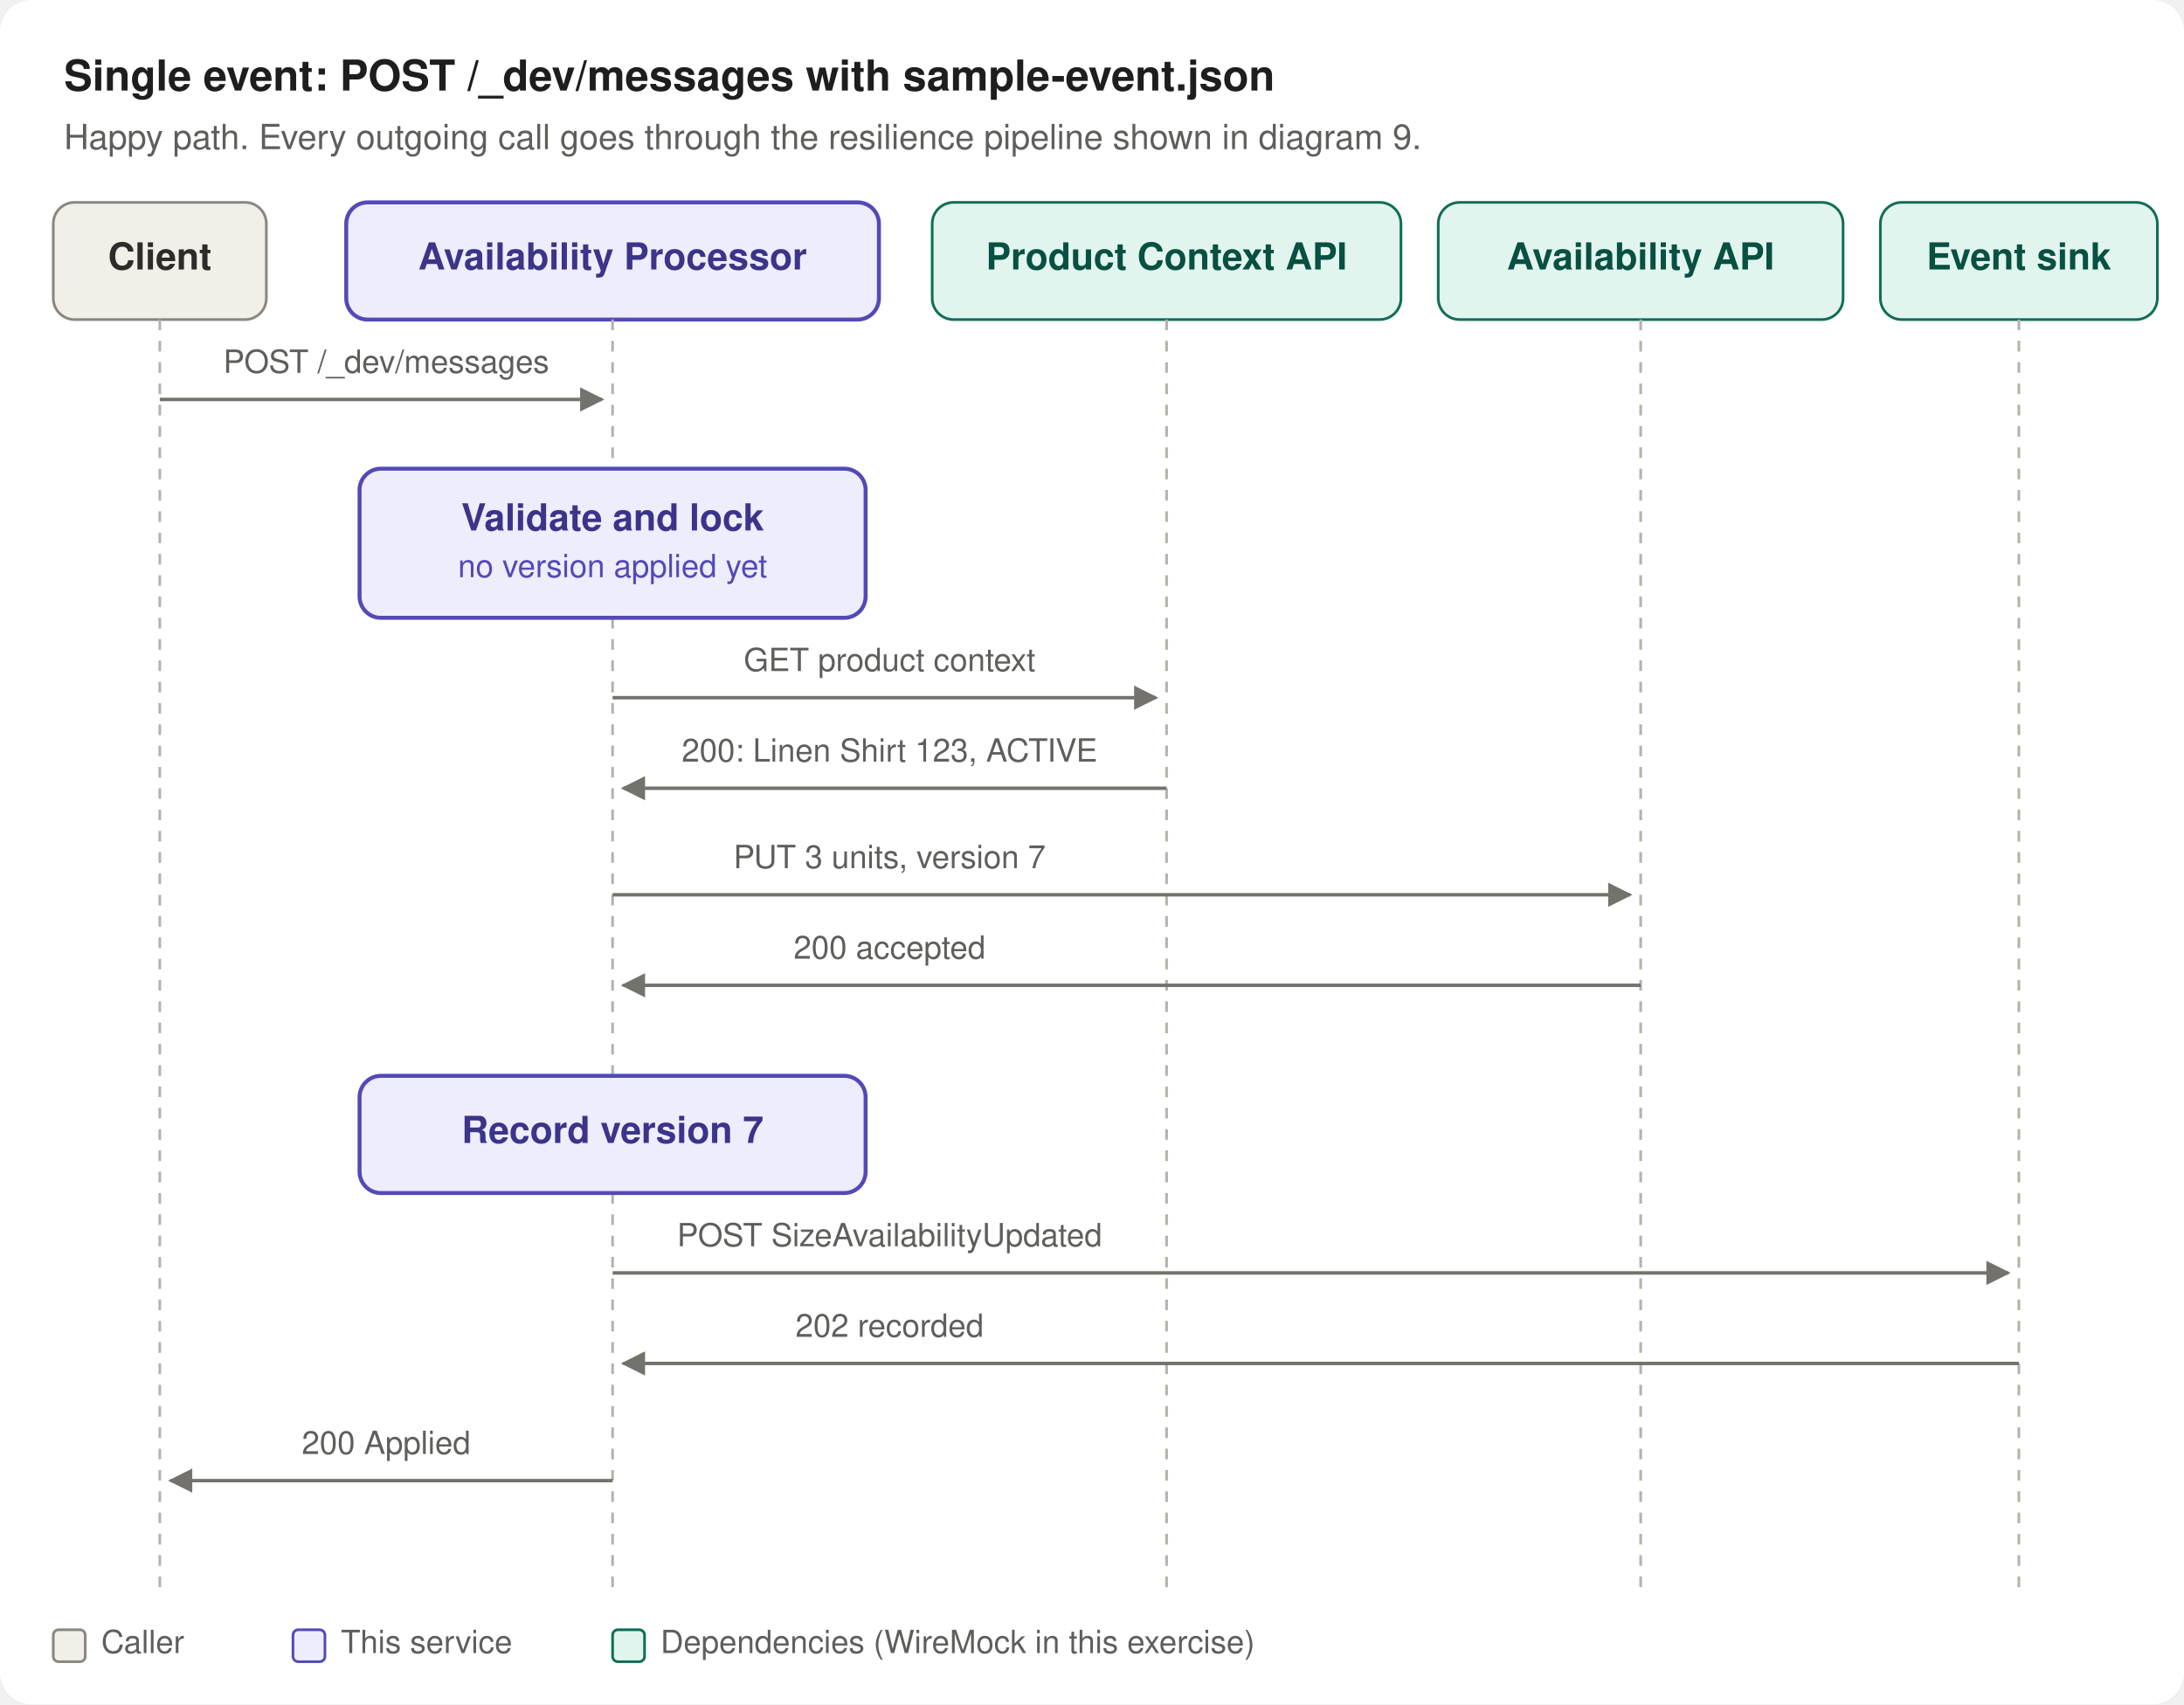
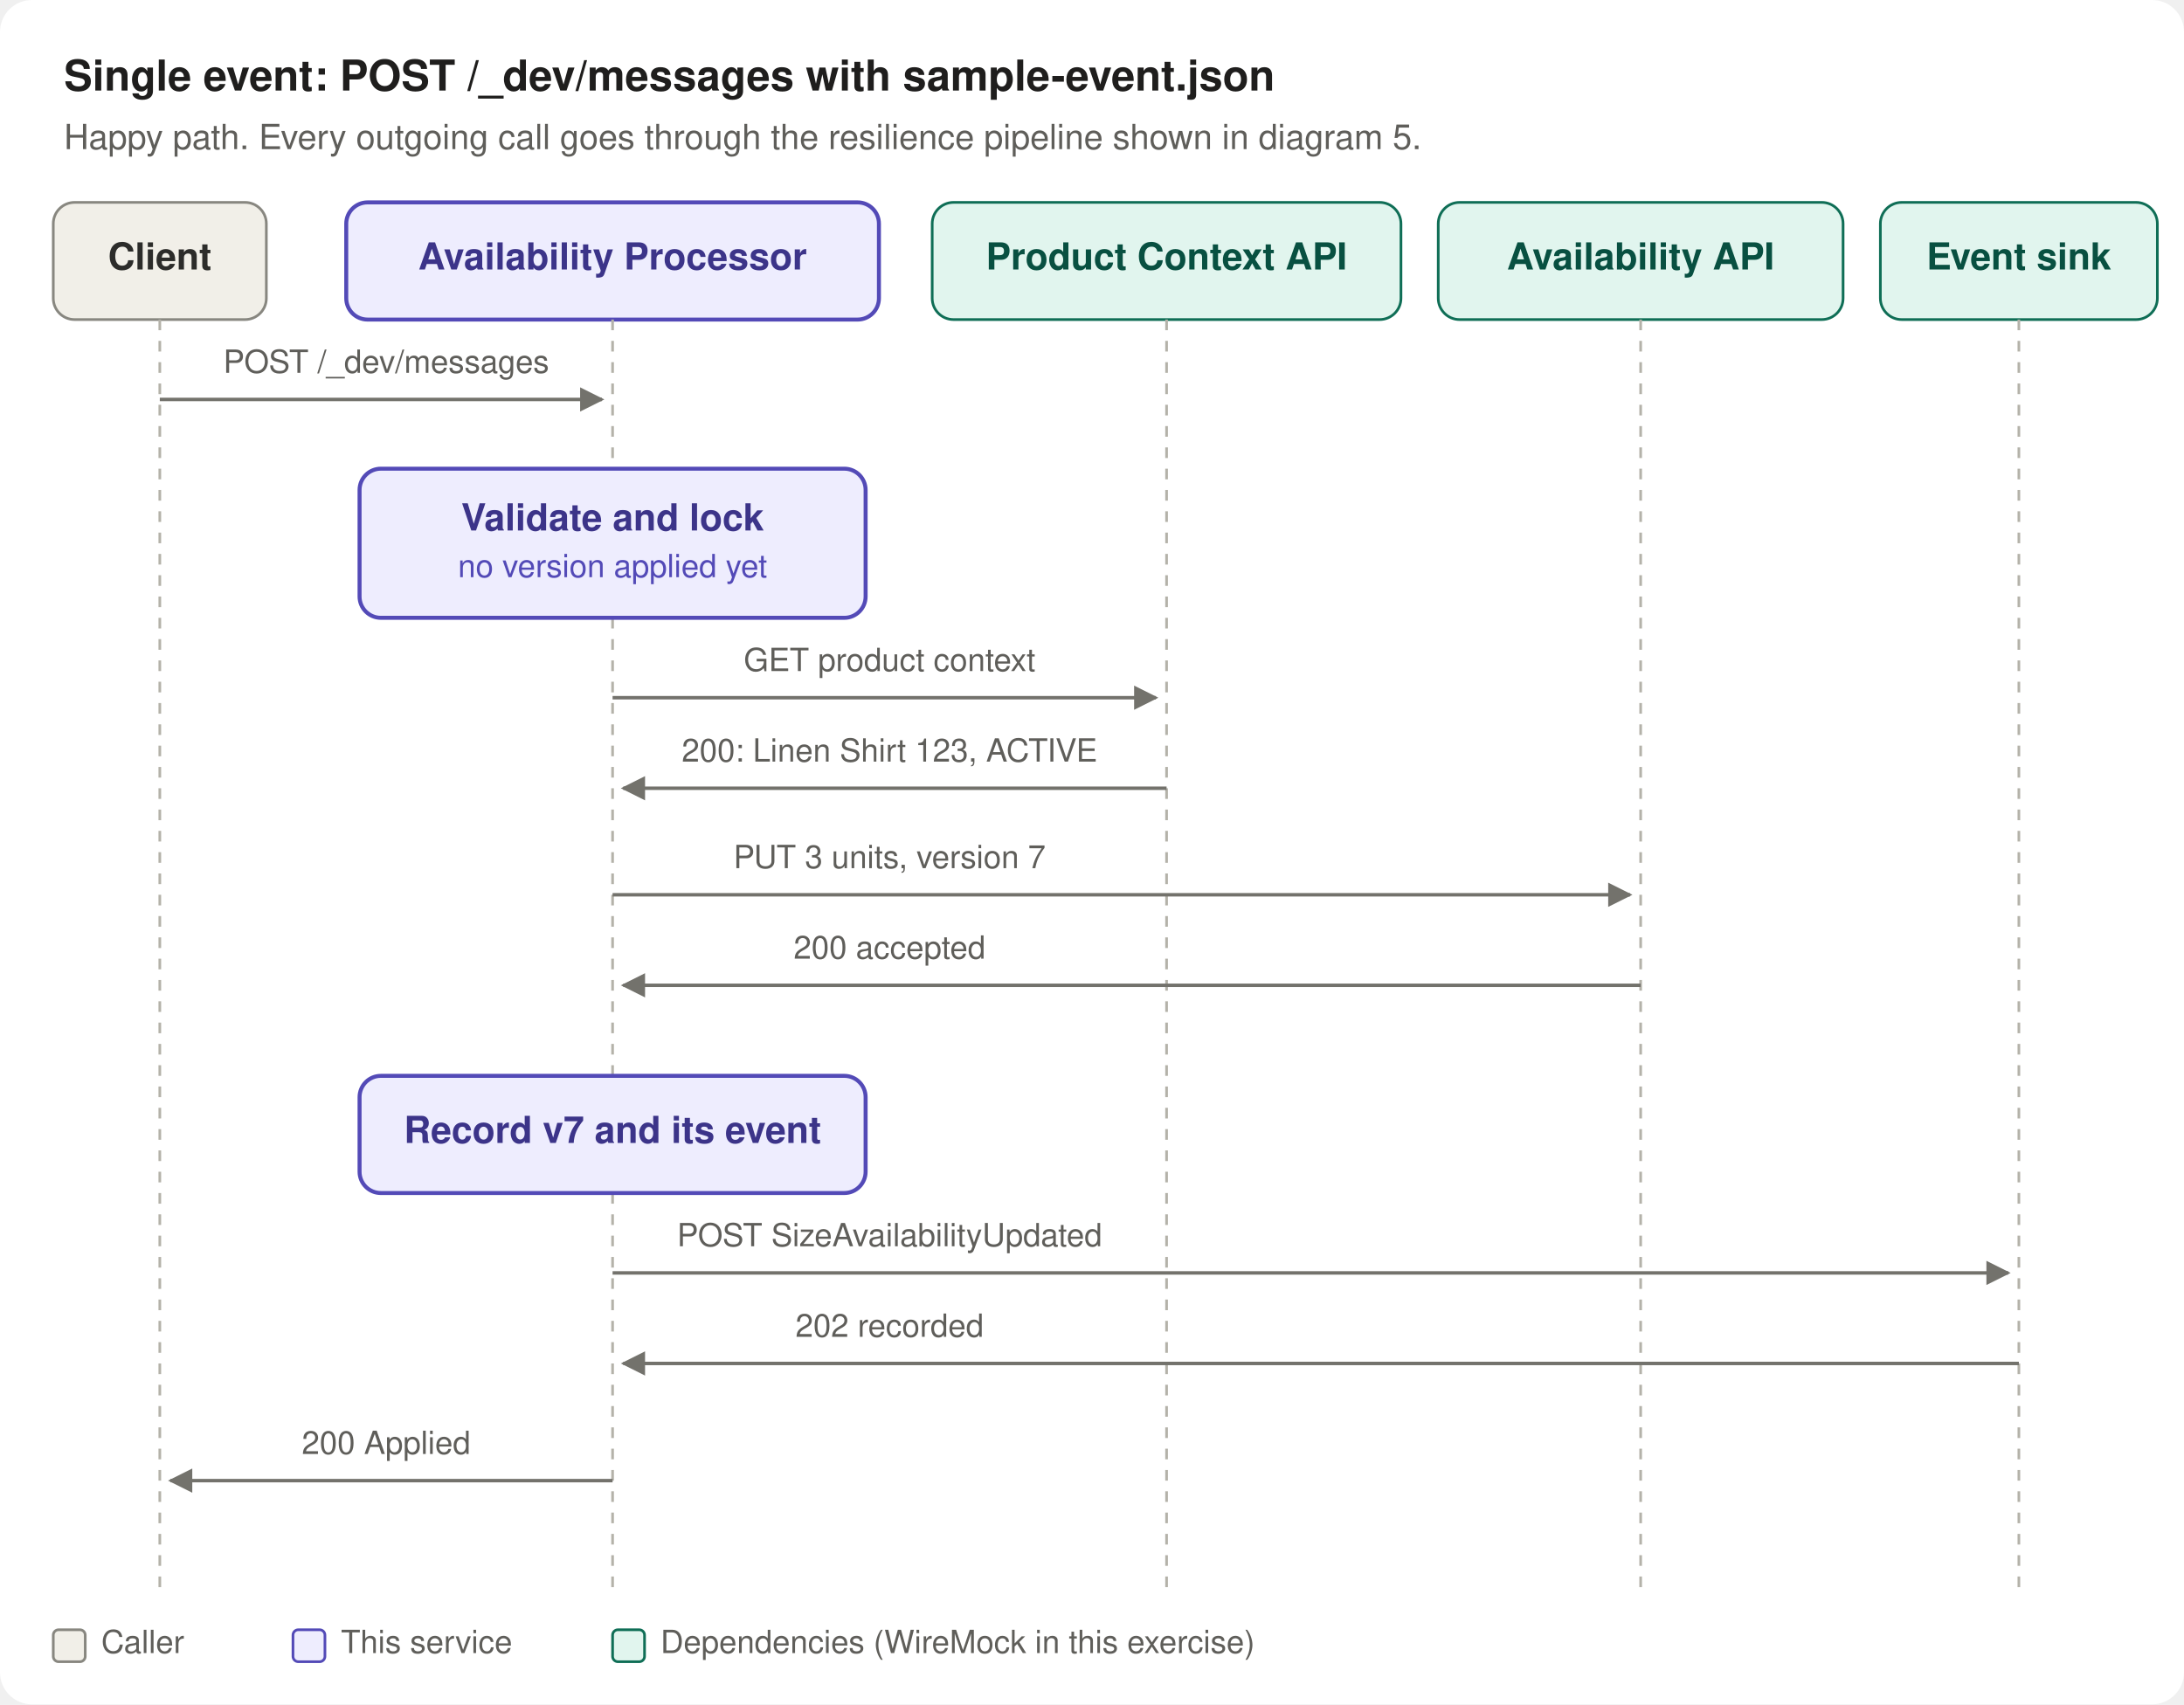
<svg xmlns="http://www.w3.org/2000/svg" width="820" height="640" viewBox="0 0 820 640" font-family="Segoe UI, -apple-system, Helvetica, Arial, sans-serif" role="img" aria-labelledby="title desc">
  <defs>
    <marker id="arrow" viewBox="0 0 10 10" refX="9" refY="5" markerWidth="7" markerHeight="7" orient="auto-start-reverse">
      <path d="M0 0 L10 5 L0 10 z" fill="#73726C" />
    </marker>
  </defs>
  <rect width="820" height="640" rx="12" fill="#FFFFFF" />
  <text x="24" y="34" font-size="16" font-weight="600" fill="#1F1E1D">Single event: POST /_dev/messages with sample-event.json</text>
-   <text x="24" y="56" font-size="13" fill="#5F5E5A">Happy path. Every outgoing call goes through the resilience pipeline shown in diagram 9.</text>
+   <text x="24" y="56" font-size="13" fill="#5F5E5A">Happy path. Every outgoing call goes through the resilience pipeline shown in diagram 5.</text>
  <g font-size="14" font-weight="600" text-anchor="middle" dominant-baseline="central">
    <rect x="20" y="76" width="80" height="44" rx="8" fill="#F1EFE8" stroke="#888780" />
    <text x="60" y="98" fill="#2C2C2A">Client</text>
    <rect x="130" y="76" width="200" height="44" rx="8" fill="#EEEDFE" stroke="#534AB7" stroke-width="1.5" />
    <text x="230" y="98" fill="#3C3489">Availability Processor</text>
    <rect x="350" y="76" width="176" height="44" rx="8" fill="#E1F5EE" stroke="#0F6E56" />
    <text x="438" y="98" fill="#085041">Product Context API</text>
    <rect x="540" y="76" width="152" height="44" rx="8" fill="#E1F5EE" stroke="#0F6E56" />
    <text x="616" y="98" fill="#085041">Availability API</text>
    <rect x="706" y="76" width="104" height="44" rx="8" fill="#E1F5EE" stroke="#0F6E56" />
    <text x="758" y="98" fill="#085041">Event sink</text>
  </g>
  <g fill="none" stroke="#B4B2A9" stroke-width="1" stroke-dasharray="4 4">
    <path d="M60 120 V600" />
    <path d="M230 120 V176" />
    <path d="M230 232 V404" />
    <path d="M230 448 V600" />
    <path d="M438 120 V600" />
    <path d="M616 120 V600" />
    <path d="M758 120 V600" />
  </g>
  <g text-anchor="middle" dominant-baseline="central">
    <rect x="135" y="176" width="190" height="56" rx="8" fill="#EEEDFE" stroke="#534AB7" stroke-width="1.5" />
    <text x="230" y="196" font-size="14" font-weight="600" fill="#3C3489">Validate and lock</text>
    <text x="230" y="214" font-size="12" fill="#534AB7">no version applied yet</text>
    <rect x="135" y="404" width="190" height="44" rx="8" fill="#EEEDFE" stroke="#534AB7" stroke-width="1.5" />
-     <text x="230" y="426" font-size="14" font-weight="600" fill="#3C3489">Record version 7</text>
+     <text x="230" y="426" font-size="14" font-weight="600" fill="#3C3489">Record v7 and its event</text>
  </g>
  <g fill="none" stroke="#73726C" stroke-width="1.3">
    <path d="M60 150 H226" marker-end="url(#arrow)" />
    <path d="M230 262 H434" marker-end="url(#arrow)" />
    <path d="M438 296 H234" marker-end="url(#arrow)" />
    <path d="M230 336 H612" marker-end="url(#arrow)" />
    <path d="M616 370 H234" marker-end="url(#arrow)" />
    <path d="M230 478 H754" marker-end="url(#arrow)" />
    <path d="M758 512 H234" marker-end="url(#arrow)" />
    <path d="M230 556 H64" marker-end="url(#arrow)" />
  </g>
  <g font-size="12" fill="#5F5E5A" text-anchor="middle">
    <text x="145" y="140">POST /_dev/messages</text>
    <text x="334" y="252">GET product context</text>
    <text x="334" y="286">200: Linen Shirt 123, ACTIVE</text>
    <text x="334" y="326">PUT 3 units, version 7</text>
    <text x="334" y="360">200 accepted</text>
    <text x="334" y="468">POST SizeAvailabilityUpdated</text>
    <text x="334" y="502">202 recorded</text>
    <text x="145" y="546">200 Applied</text>
  </g>
  <g font-size="12" fill="#5F5E5A">
    <rect x="20" y="612" width="12" height="12" rx="2" fill="#F1EFE8" stroke="#888780" />
    <text x="38" y="618" dominant-baseline="central">Caller</text>
    <rect x="110" y="612" width="12" height="12" rx="2" fill="#EEEDFE" stroke="#534AB7" />
    <text x="128" y="618" dominant-baseline="central">This service</text>
    <rect x="230" y="612" width="12" height="12" rx="2" fill="#E1F5EE" stroke="#0F6E56" />
    <text x="248" y="618" dominant-baseline="central">Dependencies (WireMock in this exercise)</text>
  </g>
</svg>
